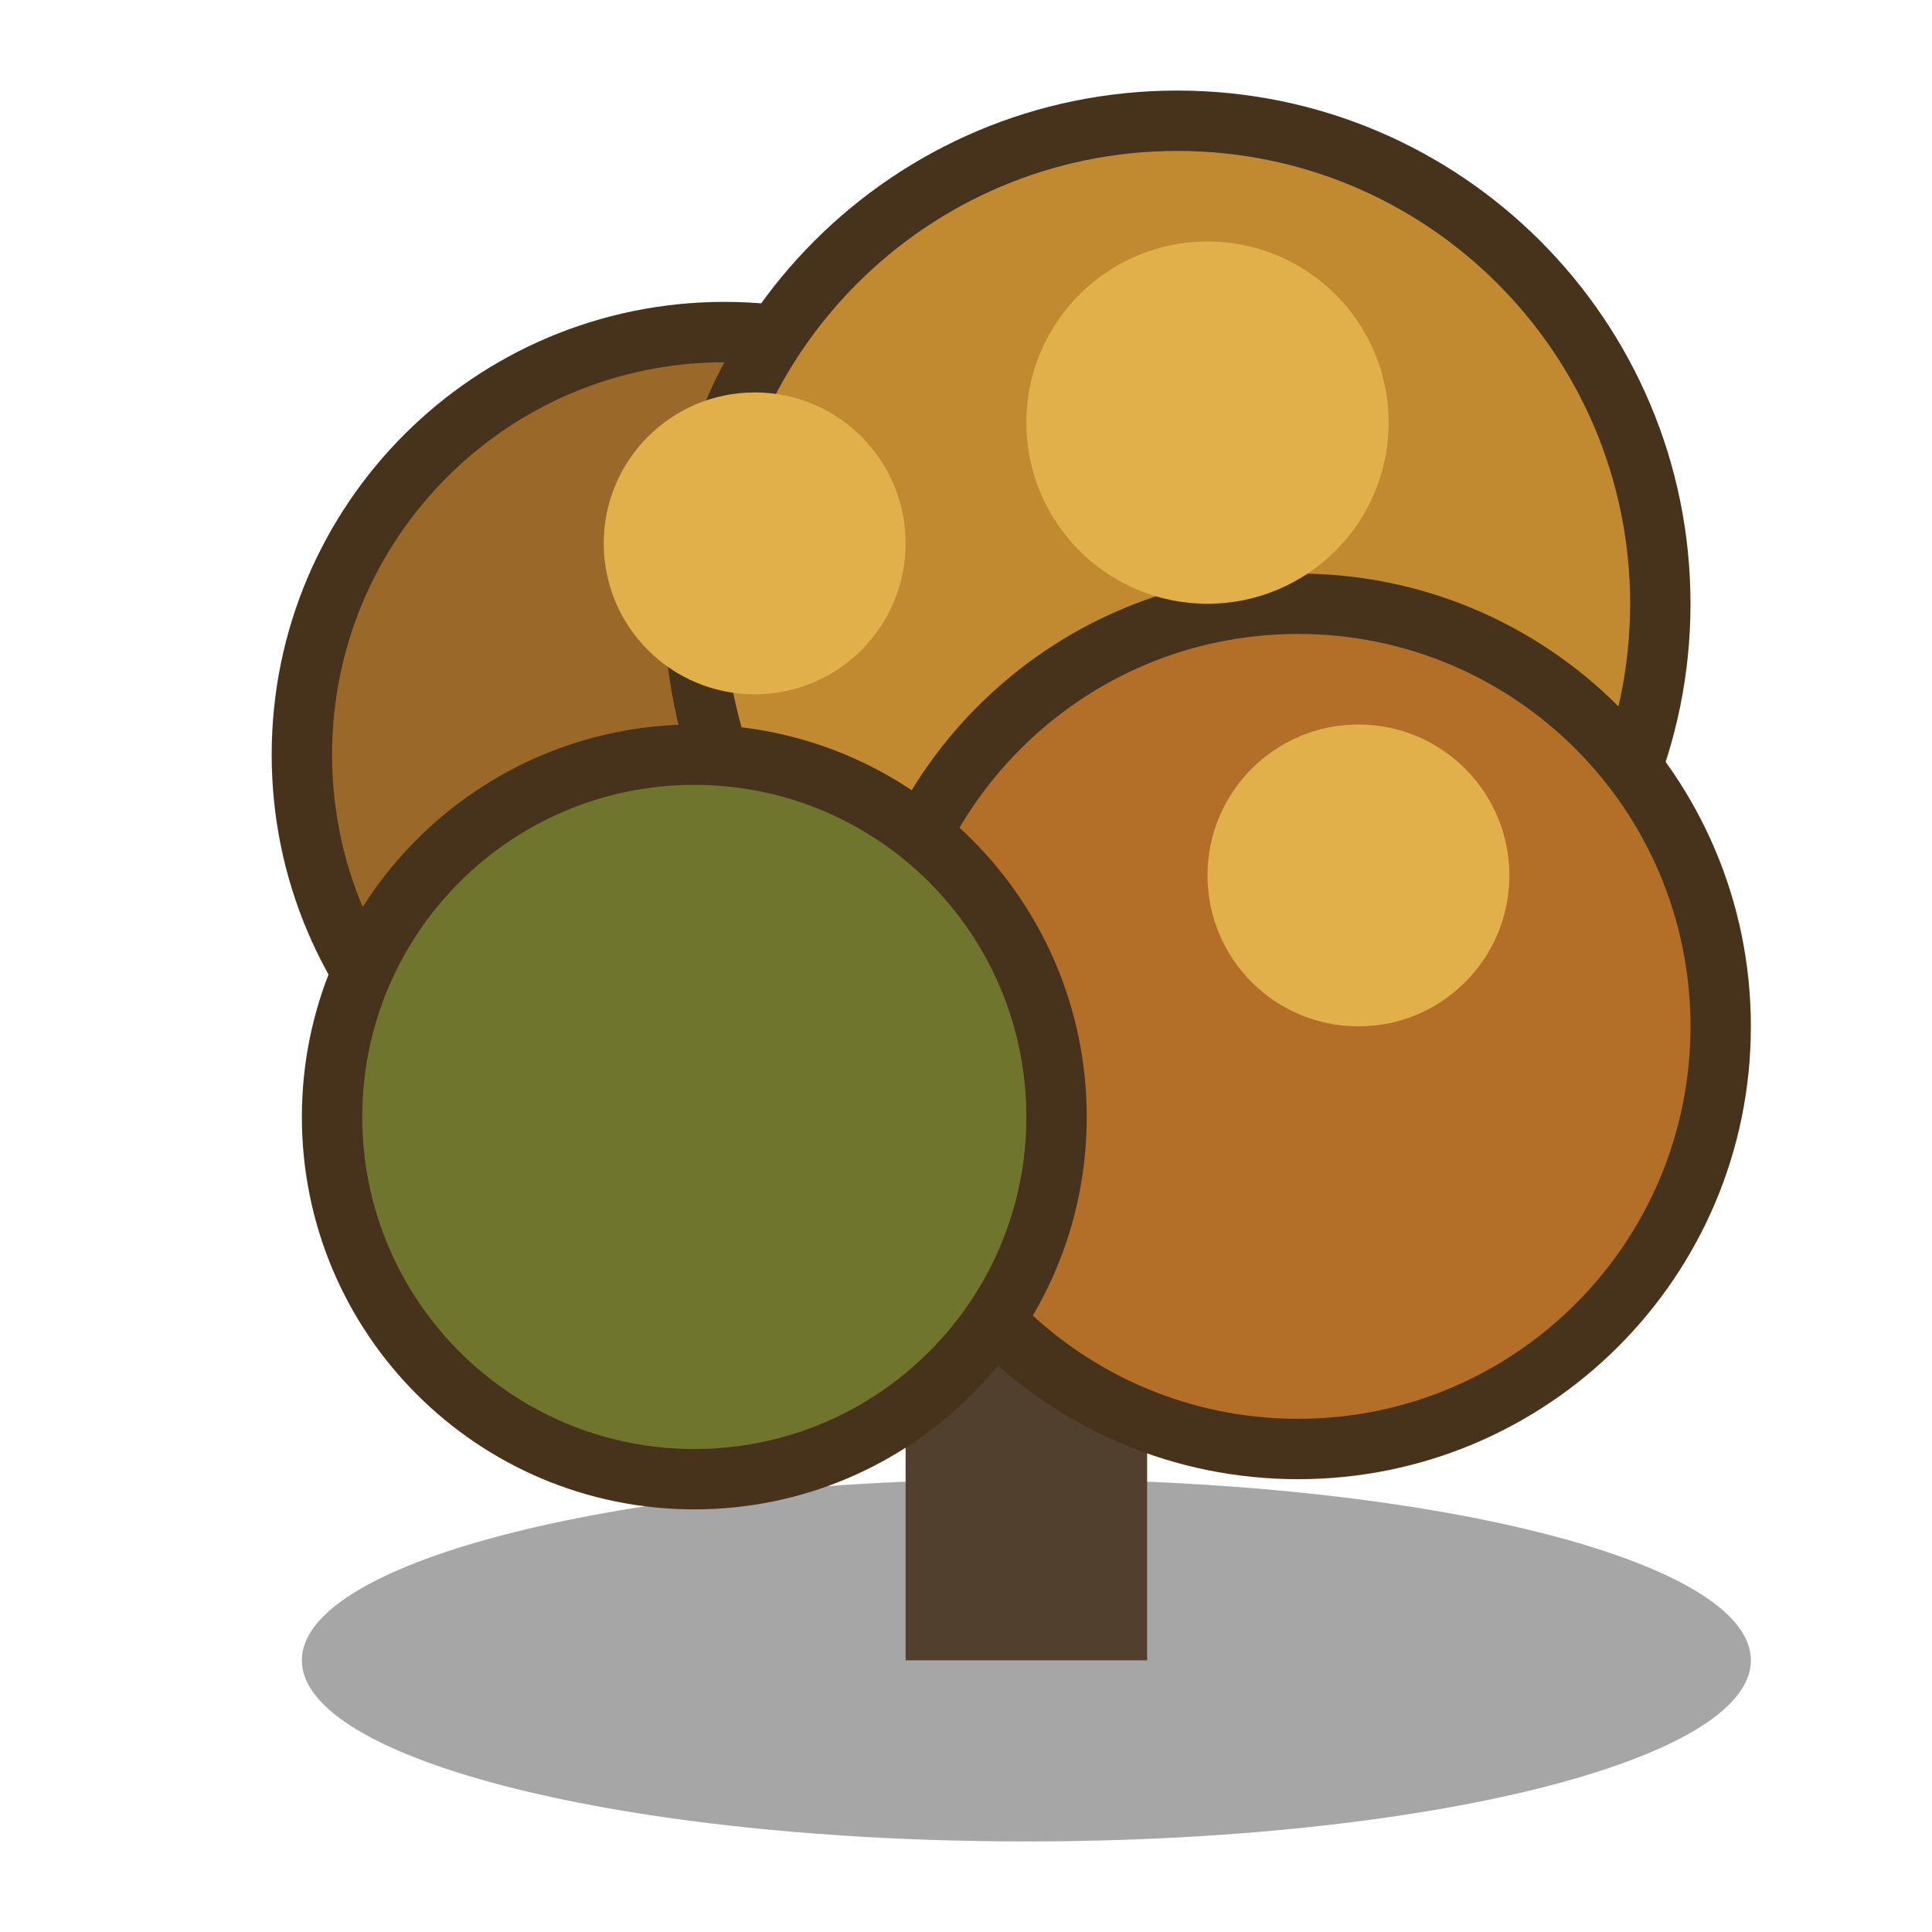
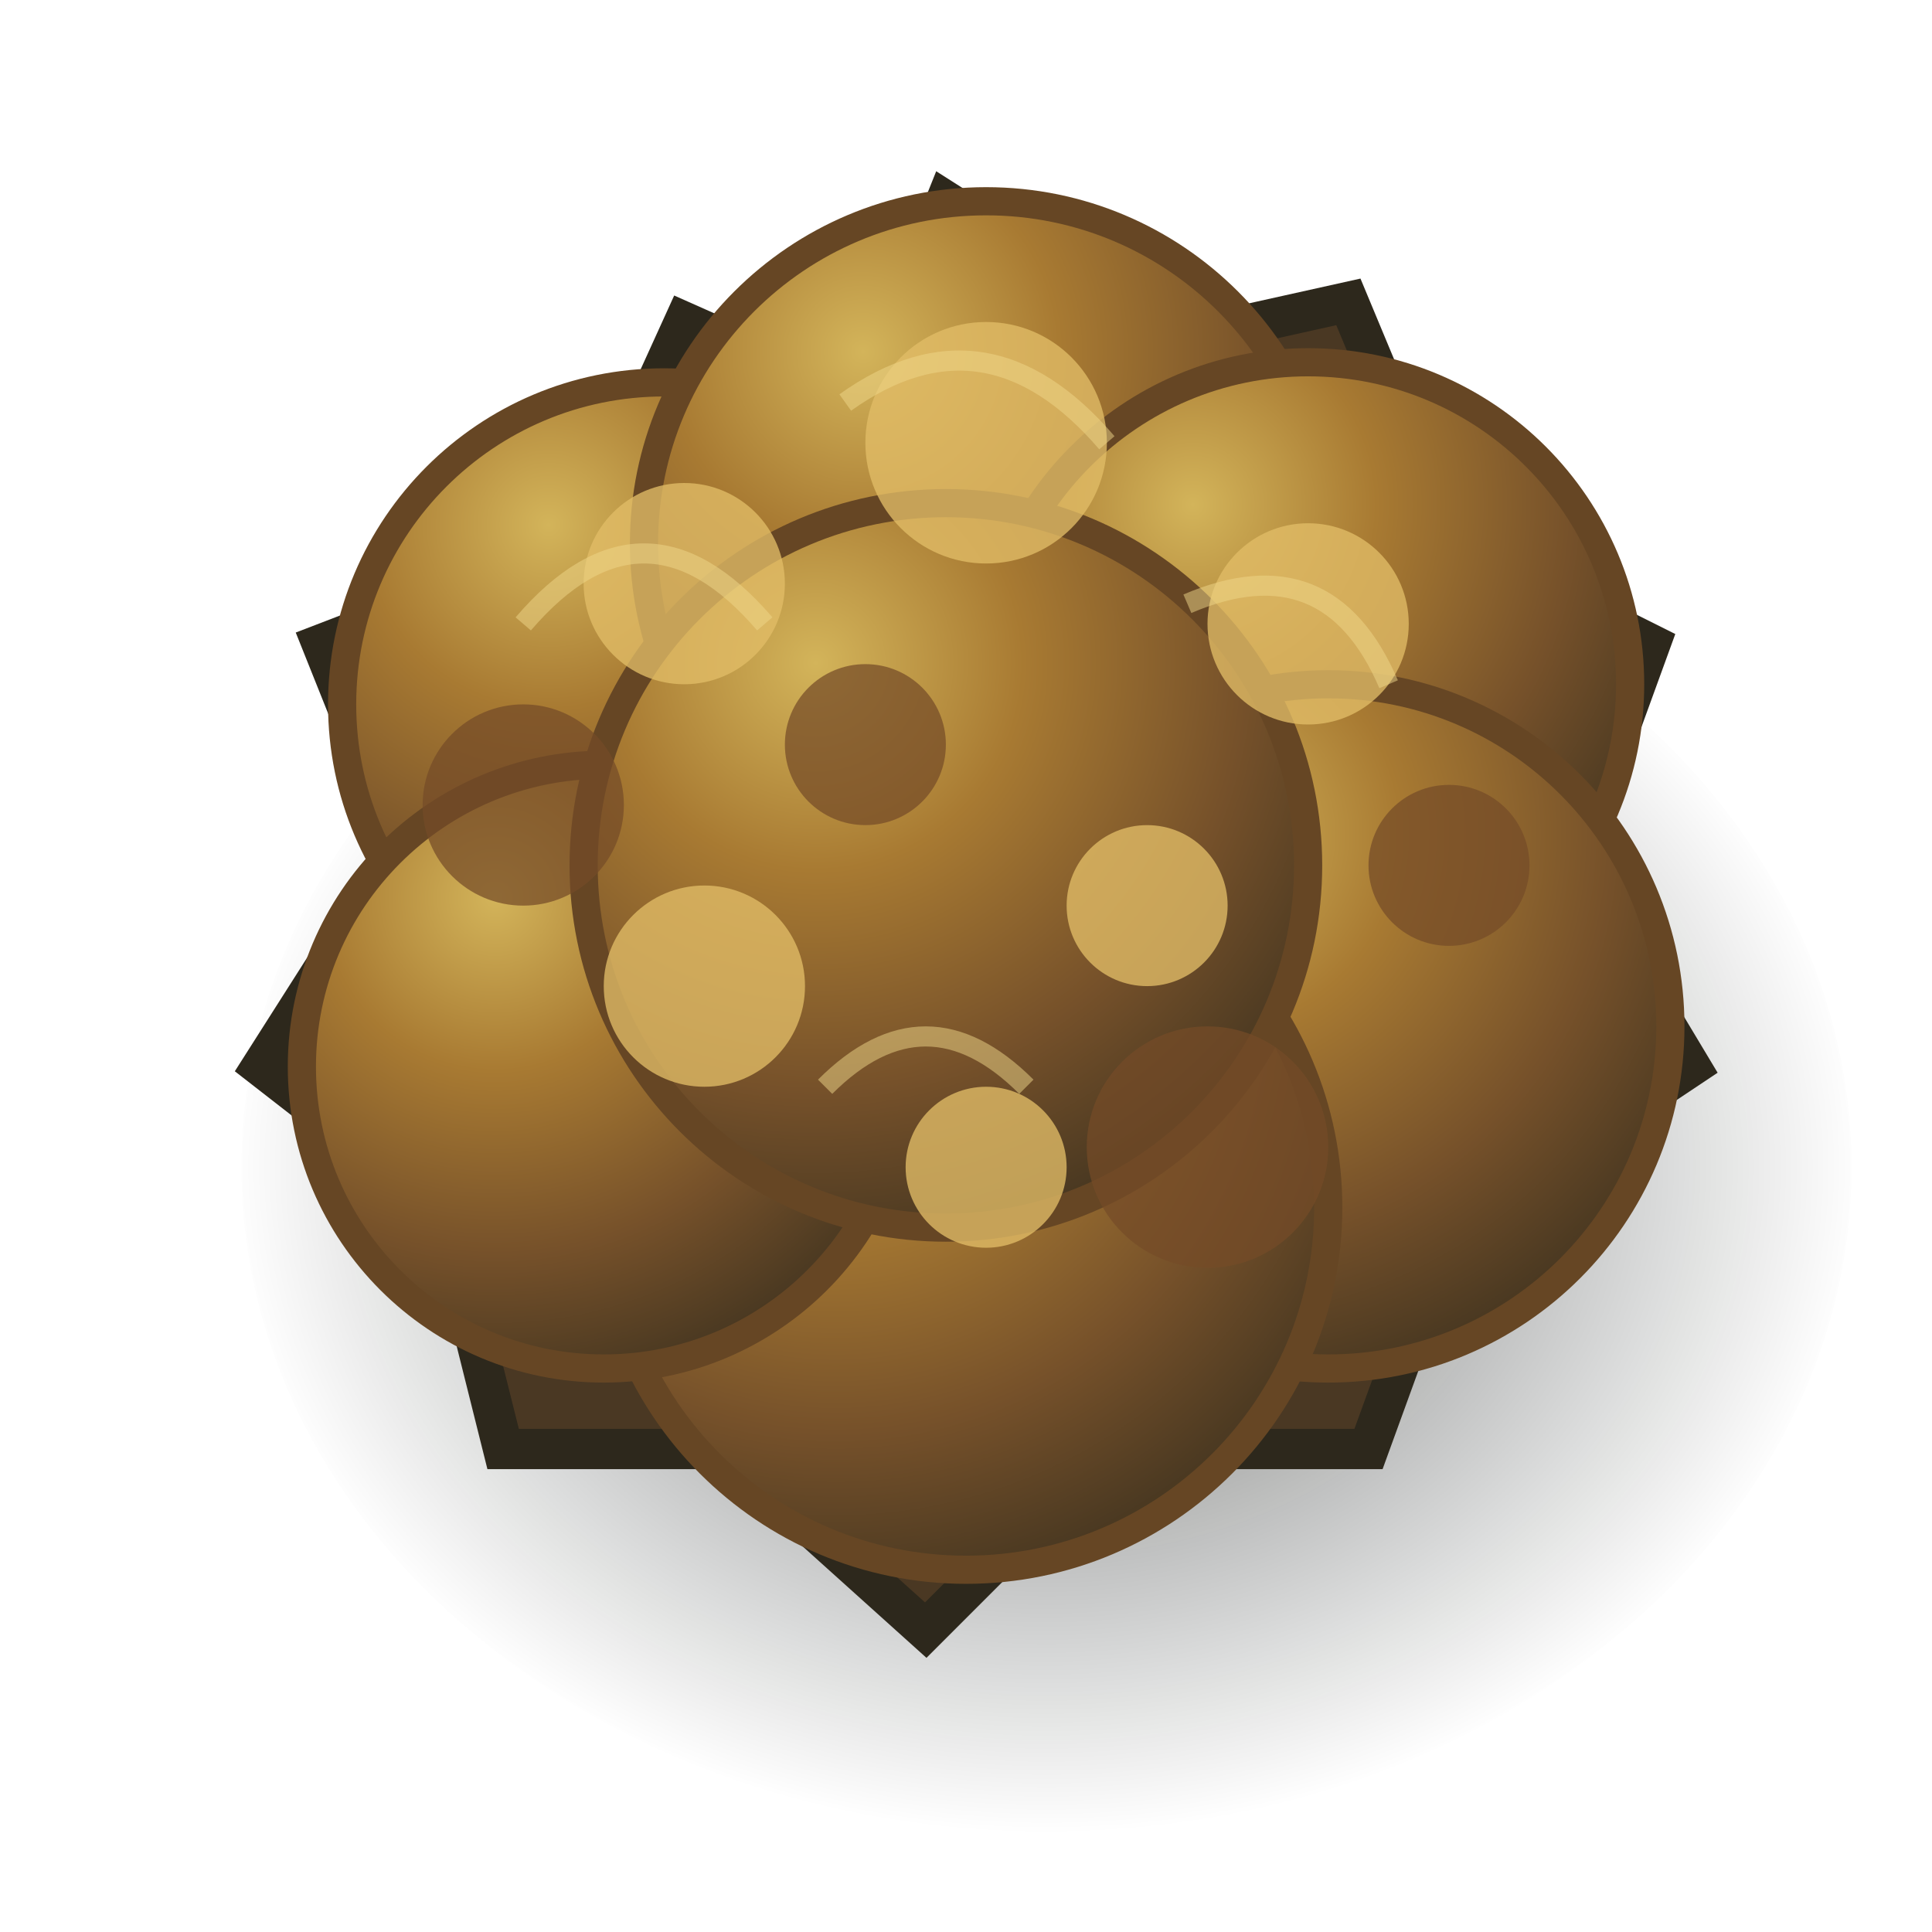
- <svg xmlns="http://www.w3.org/2000/svg" viewBox="0 0 64 64">
-   <ellipse cx="34" cy="55" rx="24" ry="6" fill="#000" opacity=".35" />
-   <path d="M30 33h8v22h-8z" fill="#51402e" />
-   <g stroke="#47331c" stroke-width="2">
-     <circle cx="24" cy="25" r="14" fill="#9a6929" />
-     <circle cx="39" cy="20" r="16" fill="#c18a31" />
-     <circle cx="43" cy="34" r="14" fill="#b36e27" />
-     <circle cx="23" cy="37" r="12" fill="#6f752d" />
+ <svg xmlns="http://www.w3.org/2000/svg" viewBox="0 0 96 96">
+   <defs>
+     <radialGradient id="shadow">
+       <stop stop-color="#020604" stop-opacity=".6" />
+       <stop offset="1" stop-color="#020604" stop-opacity="0" />
+     </radialGradient>
+     <radialGradient id="leaf" cx=".32" cy=".22" r=".82">
+       <stop stop-color="#d3b45a" />
+       <stop offset=".35" stop-color="#a87a32" />
+       <stop offset=".72" stop-color="#76512a" />
+       <stop offset="1" stop-color="#493821" />
+     </radialGradient>
+   </defs>
+   <ellipse cx="52" cy="58" rx="40" ry="33" fill="url(#shadow)" />
+   <path d="M47 10 58 17 67 15 72 27 82 32 78 43 84 53 72 61 68 72 55 72 46 81 36 72 25 72 22 60 13 53 20 42 16 32 29 27 34 16 43 20Z" fill="#4a3823" stroke="#2d281c" stroke-width="2" />
+   <g stroke="#664624" stroke-width="1.4" fill="url(#leaf)">
+     <circle cx="33" cy="35" r="16" />
+     <circle cx="49" cy="27" r="17" />
+     <circle cx="65" cy="34" r="16" />
+     <circle cx="66" cy="51" r="17" />
+     <circle cx="48" cy="60" r="18" />
+     <circle cx="30" cy="53" r="15" />
+     <circle cx="47" cy="43" r="18" />
  </g>
-   <g fill="#e1b04b">
-     <circle cx="25" cy="18" r="5" />
-     <circle cx="40" cy="14" r="6" />
-     <circle cx="45" cy="29" r="5" />
+   <g fill="#e1bd66" opacity=".78">
+     <circle cx="34" cy="29" r="5" />
+     <circle cx="49" cy="22" r="6" />
+     <circle cx="65" cy="31" r="5" />
+     <circle cx="57" cy="45" r="4" />
+     <circle cx="35" cy="49" r="5" />
+     <circle cx="49" cy="58" r="4" />
+   </g>
+   <g fill="#754b27" opacity=".72">
+     <circle cx="26" cy="40" r="5" />
+     <circle cx="60" cy="57" r="6" />
+     <circle cx="43" cy="37" r="4" />
+     <circle cx="72" cy="43" r="4" />
+   </g>
+   <g stroke="#f0d78a" stroke-width="1" opacity=".5" fill="none">
+     <path d="M26 31q6-7 12 0M42 20q7-5 13 2M59 30q7-3 10 4M41 54q5-5 10 0" />
  </g>
</svg>
